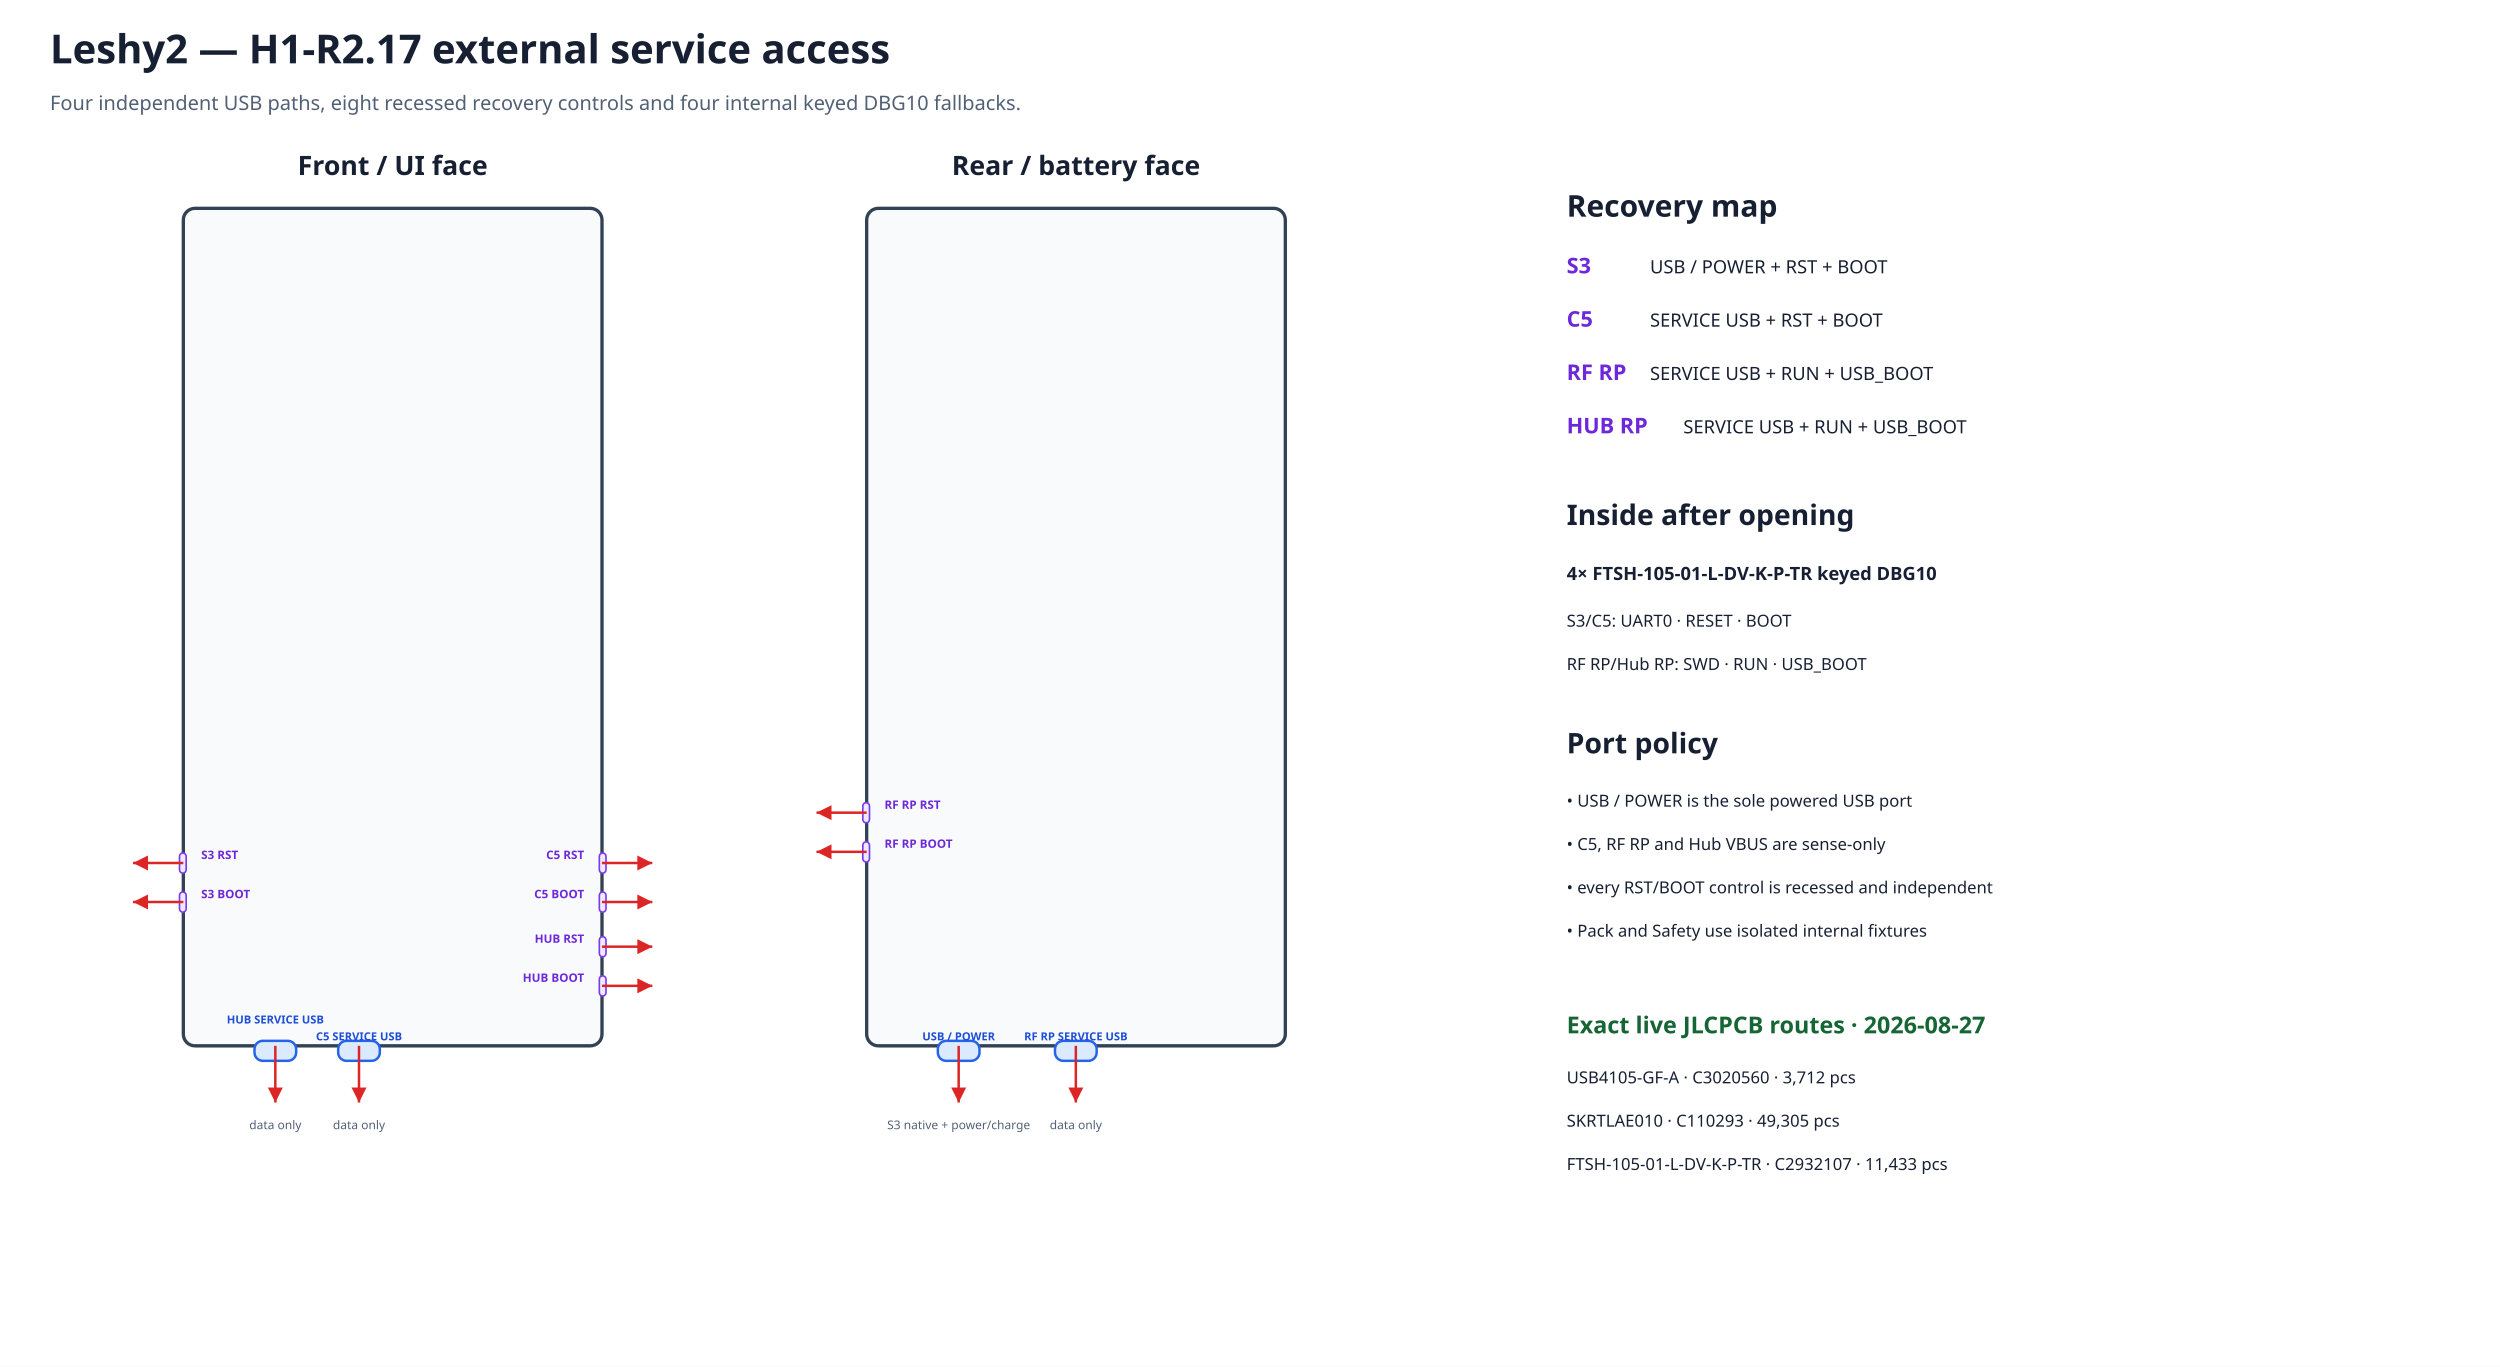
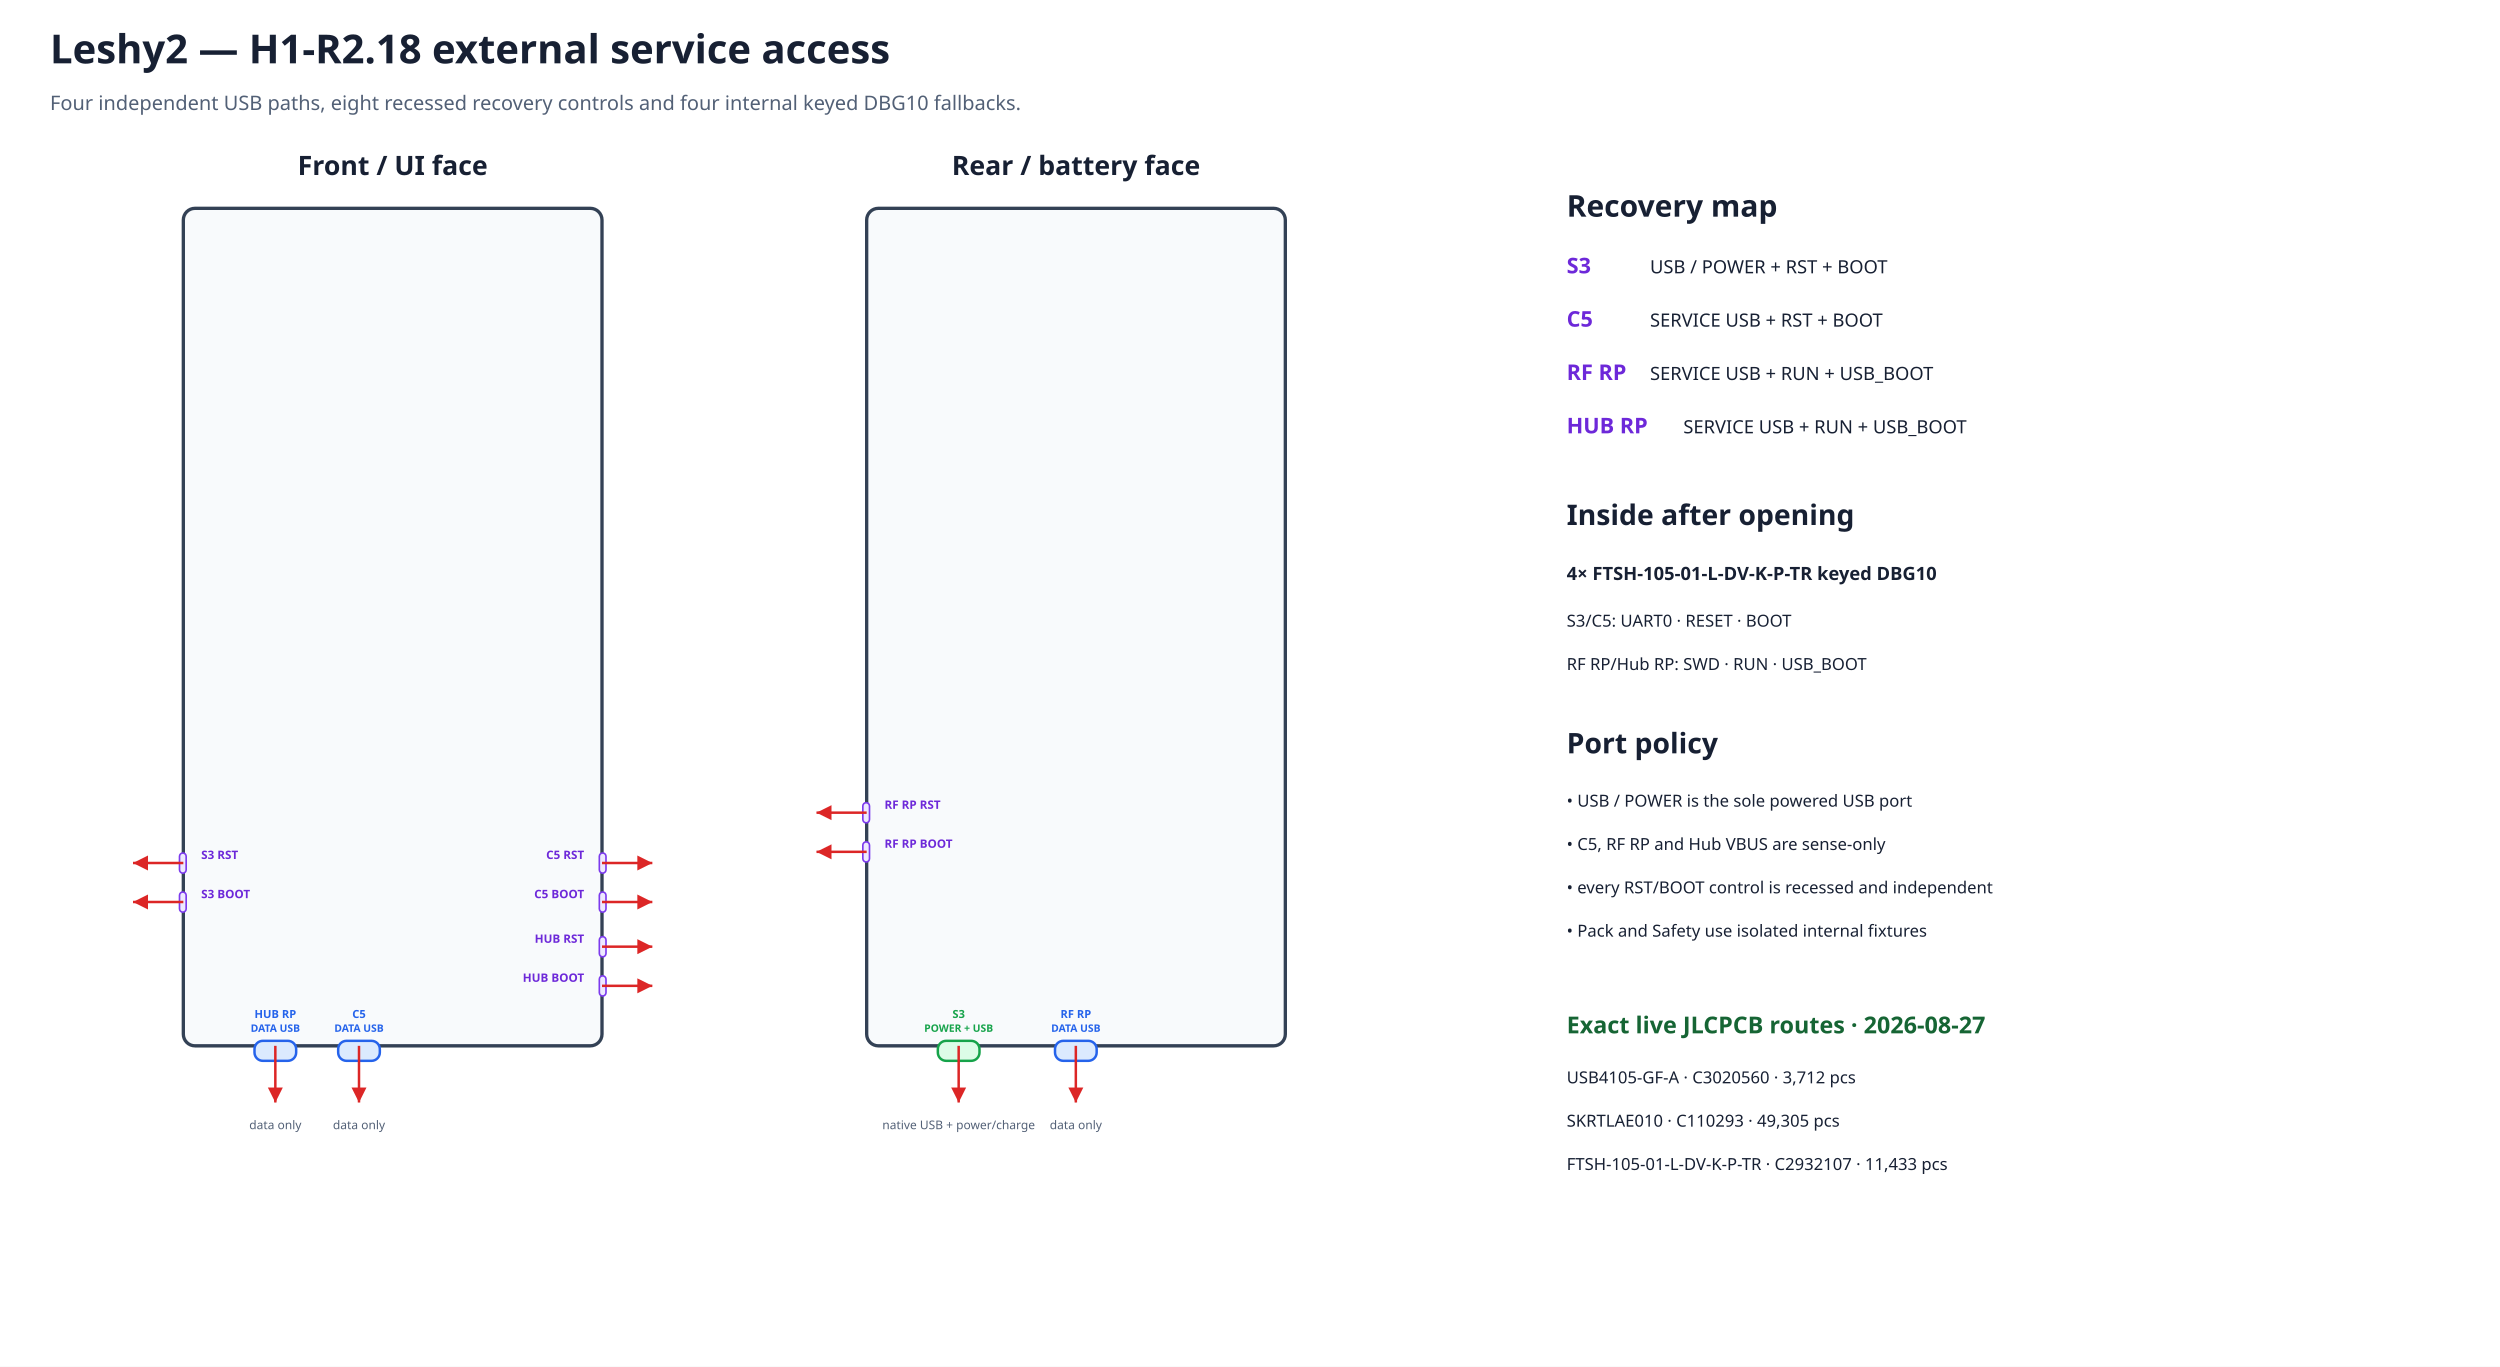
<svg xmlns="http://www.w3.org/2000/svg" width="1500" height="820" viewBox="0 0 1500 820">
  <defs>
    <marker id="arrow" markerWidth="8" markerHeight="8" refX="6" refY="3" orient="auto">
      <path d="M0,0 L6,3 L0,6 Z" fill="#dc2626" />
    </marker>
  </defs>
  <rect width="100%" height="100%" fill="#ffffff" />
-   <text x="30.0" y="38.0" font-family="sans-serif" font-size="24" font-weight="bold" text-anchor="start" fill="#172033">Leshy2 — H1-R2.17 external service access</text>
+   <text x="30.0" y="38.0" font-family="sans-serif" font-size="24" font-weight="bold" text-anchor="start" fill="#172033">Leshy2 — H1-R2.18 external service access</text>
  <text x="30.0" y="66.0" font-family="sans-serif" font-size="12" font-weight="normal" text-anchor="start" fill="#526076">Four independent USB paths, eight recessed recovery controls and four internal keyed DBG10 fallbacks.</text>
  <text x="235.6" y="105.0" font-family="sans-serif" font-size="16" font-weight="bold" text-anchor="middle" fill="#172033">Front / UI face</text>
  <rect x="110.0" y="125.0" width="251.2" height="502.5" rx="7" fill="#f8fafc" stroke="#334155" stroke-width="2" />
  <text x="645.6" y="105.0" font-family="sans-serif" font-size="16" font-weight="bold" text-anchor="middle" fill="#172033">Rear / battery face</text>
  <rect x="520.0" y="125.0" width="251.2" height="502.5" rx="7" fill="#f8fafc" stroke="#334155" stroke-width="2" />
  <rect x="107.7" y="511.8" width="4.0" height="12.1" rx="2" fill="#ede9fe" stroke="#7c3aed" data-recessed="true" data-mpn="SKRTLAE010" />
  <path d="M110.0 517.8 L79.8 517.8" stroke="#dc2626" stroke-width="1.5" marker-end="url(#arrow)" />
  <text data-layer="pcb-silkscreen" x="120.7" y="515.4" font-family="sans-serif" font-size="7.0" font-weight="bold" text-anchor="start" fill="#6d28d9">S3 RST</text>
  <rect x="107.7" y="535.2" width="4.0" height="12.1" rx="2" fill="#ede9fe" stroke="#7c3aed" data-recessed="true" data-mpn="SKRTLAE010" />
  <path d="M110.0 541.2 L79.8 541.2" stroke="#dc2626" stroke-width="1.5" marker-end="url(#arrow)" />
  <text data-layer="pcb-silkscreen" x="120.7" y="538.9" font-family="sans-serif" font-size="7.0" font-weight="bold" text-anchor="start" fill="#6d28d9">S3 BOOT</text>
  <rect x="359.6" y="511.8" width="4.0" height="12.1" rx="2" fill="#ede9fe" stroke="#7c3aed" data-recessed="true" data-mpn="SKRTLAE010" />
  <path d="M361.2 517.8 L391.4 517.8" stroke="#dc2626" stroke-width="1.5" marker-end="url(#arrow)" />
  <text data-layer="pcb-silkscreen" x="350.5" y="515.4" font-family="sans-serif" font-size="7.0" font-weight="bold" text-anchor="end" fill="#6d28d9">C5 RST</text>
  <rect x="359.6" y="535.2" width="4.0" height="12.1" rx="2" fill="#ede9fe" stroke="#7c3aed" data-recessed="true" data-mpn="SKRTLAE010" />
  <path d="M361.2 541.2 L391.4 541.2" stroke="#dc2626" stroke-width="1.5" marker-end="url(#arrow)" />
  <text data-layer="pcb-silkscreen" x="350.5" y="538.9" font-family="sans-serif" font-size="7.0" font-weight="bold" text-anchor="end" fill="#6d28d9">C5 BOOT</text>
  <rect x="359.6" y="562.0" width="4.0" height="12.1" rx="2" fill="#ede9fe" stroke="#7c3aed" data-recessed="true" data-mpn="SKRTLAE010" />
  <path d="M361.2 568.0 L391.4 568.0" stroke="#dc2626" stroke-width="1.5" marker-end="url(#arrow)" />
  <text data-layer="pcb-silkscreen" x="350.5" y="565.7" font-family="sans-serif" font-size="7.0" font-weight="bold" text-anchor="end" fill="#6d28d9">HUB RST</text>
  <rect x="359.6" y="585.5" width="4.0" height="12.1" rx="2" fill="#ede9fe" stroke="#7c3aed" data-recessed="true" data-mpn="SKRTLAE010" />
  <path d="M361.2 591.5 L391.4 591.5" stroke="#dc2626" stroke-width="1.5" marker-end="url(#arrow)" />
  <text data-layer="pcb-silkscreen" x="350.5" y="589.1" font-family="sans-serif" font-size="7.0" font-weight="bold" text-anchor="end" fill="#6d28d9">HUB BOOT</text>
  <rect x="517.7" y="481.6" width="4.0" height="12.1" rx="2" fill="#ede9fe" stroke="#7c3aed" data-recessed="true" data-mpn="SKRTLAE010" />
  <path d="M520.0 487.6 L489.9 487.6" stroke="#dc2626" stroke-width="1.5" marker-end="url(#arrow)" />
  <text data-layer="pcb-silkscreen" x="530.7" y="485.3" font-family="sans-serif" font-size="7.0" font-weight="bold" text-anchor="start" fill="#6d28d9">RF RP RST</text>
  <rect x="517.7" y="505.1" width="4.0" height="12.1" rx="2" fill="#ede9fe" stroke="#7c3aed" data-recessed="true" data-mpn="SKRTLAE010" />
  <path d="M520.0 511.1 L489.9 511.1" stroke="#dc2626" stroke-width="1.5" marker-end="url(#arrow)" />
  <text data-layer="pcb-silkscreen" x="530.7" y="508.7" font-family="sans-serif" font-size="7.0" font-weight="bold" text-anchor="start" fill="#6d28d9">RF RP BOOT</text>
-   <rect x="152.7" y="624.5" width="25" height="12" rx="5" fill="#dbeafe" stroke="#2563eb" stroke-width="1.5" data-mpn="USB4105-GF-A" />
+   <rect x="152.7" y="624.5" width="25" height="12" rx="5" fill="#dbeafe" stroke="#2563eb" stroke-width="1.5" data-mpn="USB4105-GF-A" data-port-role="data-only" />
  <path d="M165.2 627.5 L165.2 661.5" stroke="#dc2626" stroke-width="1.5" marker-end="url(#arrow)" />
-   <text data-layer="pcb-silkscreen" x="165.2" y="614.1" font-family="sans-serif" font-size="6.7" font-weight="bold" text-anchor="middle" fill="#1d4ed8">HUB SERVICE USB</text>
+   <text data-layer="pcb-silkscreen" x="165.2" y="610.8" font-family="sans-serif" font-size="6.7" font-weight="bold" text-anchor="middle" fill="#2563eb">HUB RP</text>
+   <text data-layer="pcb-silkscreen" x="165.2" y="619.1" font-family="sans-serif" font-size="6.2" font-weight="bold" text-anchor="middle" fill="#2563eb">DATA USB</text>
  <text x="165.2" y="677.5" font-family="sans-serif" font-size="7.2" font-weight="normal" text-anchor="middle" fill="#526076">data only</text>
-   <rect x="202.9" y="624.5" width="25" height="12" rx="5" fill="#dbeafe" stroke="#2563eb" stroke-width="1.5" data-mpn="USB4105-GF-A" />
+   <rect x="202.9" y="624.5" width="25" height="12" rx="5" fill="#dbeafe" stroke="#2563eb" stroke-width="1.5" data-mpn="USB4105-GF-A" data-port-role="data-only" />
  <path d="M215.4 627.5 L215.4 661.5" stroke="#dc2626" stroke-width="1.5" marker-end="url(#arrow)" />
-   <text data-layer="pcb-silkscreen" x="215.4" y="624.2" font-family="sans-serif" font-size="6.7" font-weight="bold" text-anchor="middle" fill="#1d4ed8">C5 SERVICE USB</text>
+   <text data-layer="pcb-silkscreen" x="215.4" y="610.8" font-family="sans-serif" font-size="6.7" font-weight="bold" text-anchor="middle" fill="#2563eb">C5</text>
+   <text data-layer="pcb-silkscreen" x="215.4" y="619.1" font-family="sans-serif" font-size="6.2" font-weight="bold" text-anchor="middle" fill="#2563eb">DATA USB</text>
  <text x="215.4" y="677.5" font-family="sans-serif" font-size="7.2" font-weight="normal" text-anchor="middle" fill="#526076">data only</text>
-   <rect x="562.7" y="624.5" width="25" height="12" rx="5" fill="#dbeafe" stroke="#2563eb" stroke-width="1.5" data-mpn="USB4105-GF-A" />
+   <rect x="562.7" y="624.5" width="25" height="12" rx="5" fill="#dcfce7" stroke="#16a34a" stroke-width="1.5" data-mpn="USB4105-GF-A" data-port-role="power-and-data" />
  <path d="M575.2 627.5 L575.2 661.5" stroke="#dc2626" stroke-width="1.5" marker-end="url(#arrow)" />
-   <text data-layer="pcb-silkscreen" x="575.2" y="624.2" font-family="sans-serif" font-size="6.7" font-weight="bold" text-anchor="middle" fill="#1d4ed8">USB / POWER</text>
-   <text x="575.2" y="677.5" font-family="sans-serif" font-size="7.2" font-weight="normal" text-anchor="middle" fill="#526076">S3 native + power/charge</text>
-   <rect x="633.0" y="624.5" width="25" height="12" rx="5" fill="#dbeafe" stroke="#2563eb" stroke-width="1.5" data-mpn="USB4105-GF-A" />
+   <text data-layer="pcb-silkscreen" x="575.2" y="610.8" font-family="sans-serif" font-size="6.7" font-weight="bold" text-anchor="middle" fill="#16a34a">S3</text>
+   <text data-layer="pcb-silkscreen" x="575.2" y="619.1" font-family="sans-serif" font-size="6.2" font-weight="bold" text-anchor="middle" fill="#16a34a">POWER + USB</text>
+   <text x="575.2" y="677.5" font-family="sans-serif" font-size="7.2" font-weight="normal" text-anchor="middle" fill="#526076">native USB + power/charge</text>
+   <rect x="633.0" y="624.5" width="25" height="12" rx="5" fill="#dbeafe" stroke="#2563eb" stroke-width="1.5" data-mpn="USB4105-GF-A" data-port-role="data-only" />
  <path d="M645.5 627.5 L645.5 661.5" stroke="#dc2626" stroke-width="1.5" marker-end="url(#arrow)" />
-   <text data-layer="pcb-silkscreen" x="645.5" y="624.2" font-family="sans-serif" font-size="6.7" font-weight="bold" text-anchor="middle" fill="#1d4ed8">RF RP SERVICE USB</text>
+   <text data-layer="pcb-silkscreen" x="645.5" y="610.8" font-family="sans-serif" font-size="6.7" font-weight="bold" text-anchor="middle" fill="#2563eb">RF RP</text>
+   <text data-layer="pcb-silkscreen" x="645.5" y="619.1" font-family="sans-serif" font-size="6.2" font-weight="bold" text-anchor="middle" fill="#2563eb">DATA USB</text>
  <text x="645.5" y="677.5" font-family="sans-serif" font-size="7.2" font-weight="normal" text-anchor="middle" fill="#526076">data only</text>
  <text x="940.0" y="130.0" font-family="sans-serif" font-size="18" font-weight="bold" text-anchor="start" fill="#172033">Recovery map</text>
  <text x="940.0" y="164.0" font-family="sans-serif" font-size="13" font-weight="bold" text-anchor="start" fill="#6d28d9">S3</text>
  <text x="990.0" y="164.0" font-family="sans-serif" font-size="11" font-weight="normal" text-anchor="start" fill="#172033">USB / POWER + RST + BOOT</text>
  <text x="940.0" y="196.0" font-family="sans-serif" font-size="13" font-weight="bold" text-anchor="start" fill="#6d28d9">C5</text>
  <text x="990.0" y="196.0" font-family="sans-serif" font-size="11" font-weight="normal" text-anchor="start" fill="#172033">SERVICE USB + RST + BOOT</text>
  <text x="940.0" y="228.0" font-family="sans-serif" font-size="13" font-weight="bold" text-anchor="start" fill="#6d28d9">RF RP</text>
  <text x="990.0" y="228.0" font-family="sans-serif" font-size="11" font-weight="normal" text-anchor="start" fill="#172033">SERVICE USB + RUN + USB_BOOT</text>
  <text x="940.0" y="260.0" font-family="sans-serif" font-size="13" font-weight="bold" text-anchor="start" fill="#6d28d9">HUB RP</text>
  <text x="1010.0" y="260.0" font-family="sans-serif" font-size="11" font-weight="normal" text-anchor="start" fill="#172033">SERVICE USB + RUN + USB_BOOT</text>
  <text x="940.0" y="315.0" font-family="sans-serif" font-size="17" font-weight="bold" text-anchor="start" fill="#172033">Inside after opening</text>
  <text x="940.0" y="348.0" font-family="sans-serif" font-size="11" font-weight="bold" text-anchor="start" fill="#172033">4× FTSH-105-01-L-DV-K-P-TR keyed DBG10</text>
  <text x="940.0" y="376.0" font-family="sans-serif" font-size="10" font-weight="normal" text-anchor="start" fill="#172033">S3/C5: UART0 · RESET · BOOT</text>
  <text x="940.0" y="402.0" font-family="sans-serif" font-size="10" font-weight="normal" text-anchor="start" fill="#172033">RF RP/Hub RP: SWD · RUN · USB_BOOT</text>
  <text x="940.0" y="452.0" font-family="sans-serif" font-size="17" font-weight="bold" text-anchor="start" fill="#172033">Port policy</text>
  <text x="940.0" y="484.0" font-family="sans-serif" font-size="10" font-weight="normal" text-anchor="start" fill="#172033">• USB / POWER is the sole powered USB port</text>
  <text x="940.0" y="510.0" font-family="sans-serif" font-size="10" font-weight="normal" text-anchor="start" fill="#172033">• C5, RF RP and Hub VBUS are sense-only</text>
  <text x="940.0" y="536.0" font-family="sans-serif" font-size="10" font-weight="normal" text-anchor="start" fill="#172033">• every RST/BOOT control is recessed and independent</text>
  <text x="940.0" y="562.0" font-family="sans-serif" font-size="10" font-weight="normal" text-anchor="start" fill="#172033">• Pack and Safety use isolated internal fixtures</text>
  <text x="940.0" y="620.0" font-family="sans-serif" font-size="14" font-weight="bold" text-anchor="start" fill="#166534">Exact live JLCPCB routes · 2026-08-27</text>
  <text x="940.0" y="650.0" font-family="sans-serif" font-size="10" font-weight="normal" text-anchor="start" fill="#172033">USB4105-GF-A · C3020560 · 3,712 pcs</text>
  <text x="940.0" y="676.0" font-family="sans-serif" font-size="10" font-weight="normal" text-anchor="start" fill="#172033">SKRTLAE010 · C110293 · 49,305 pcs</text>
  <text x="940.0" y="702.0" font-family="sans-serif" font-size="10" font-weight="normal" text-anchor="start" fill="#172033">FTSH-105-01-L-DV-K-P-TR · C2932107 · 11,433 pcs</text>
</svg>
